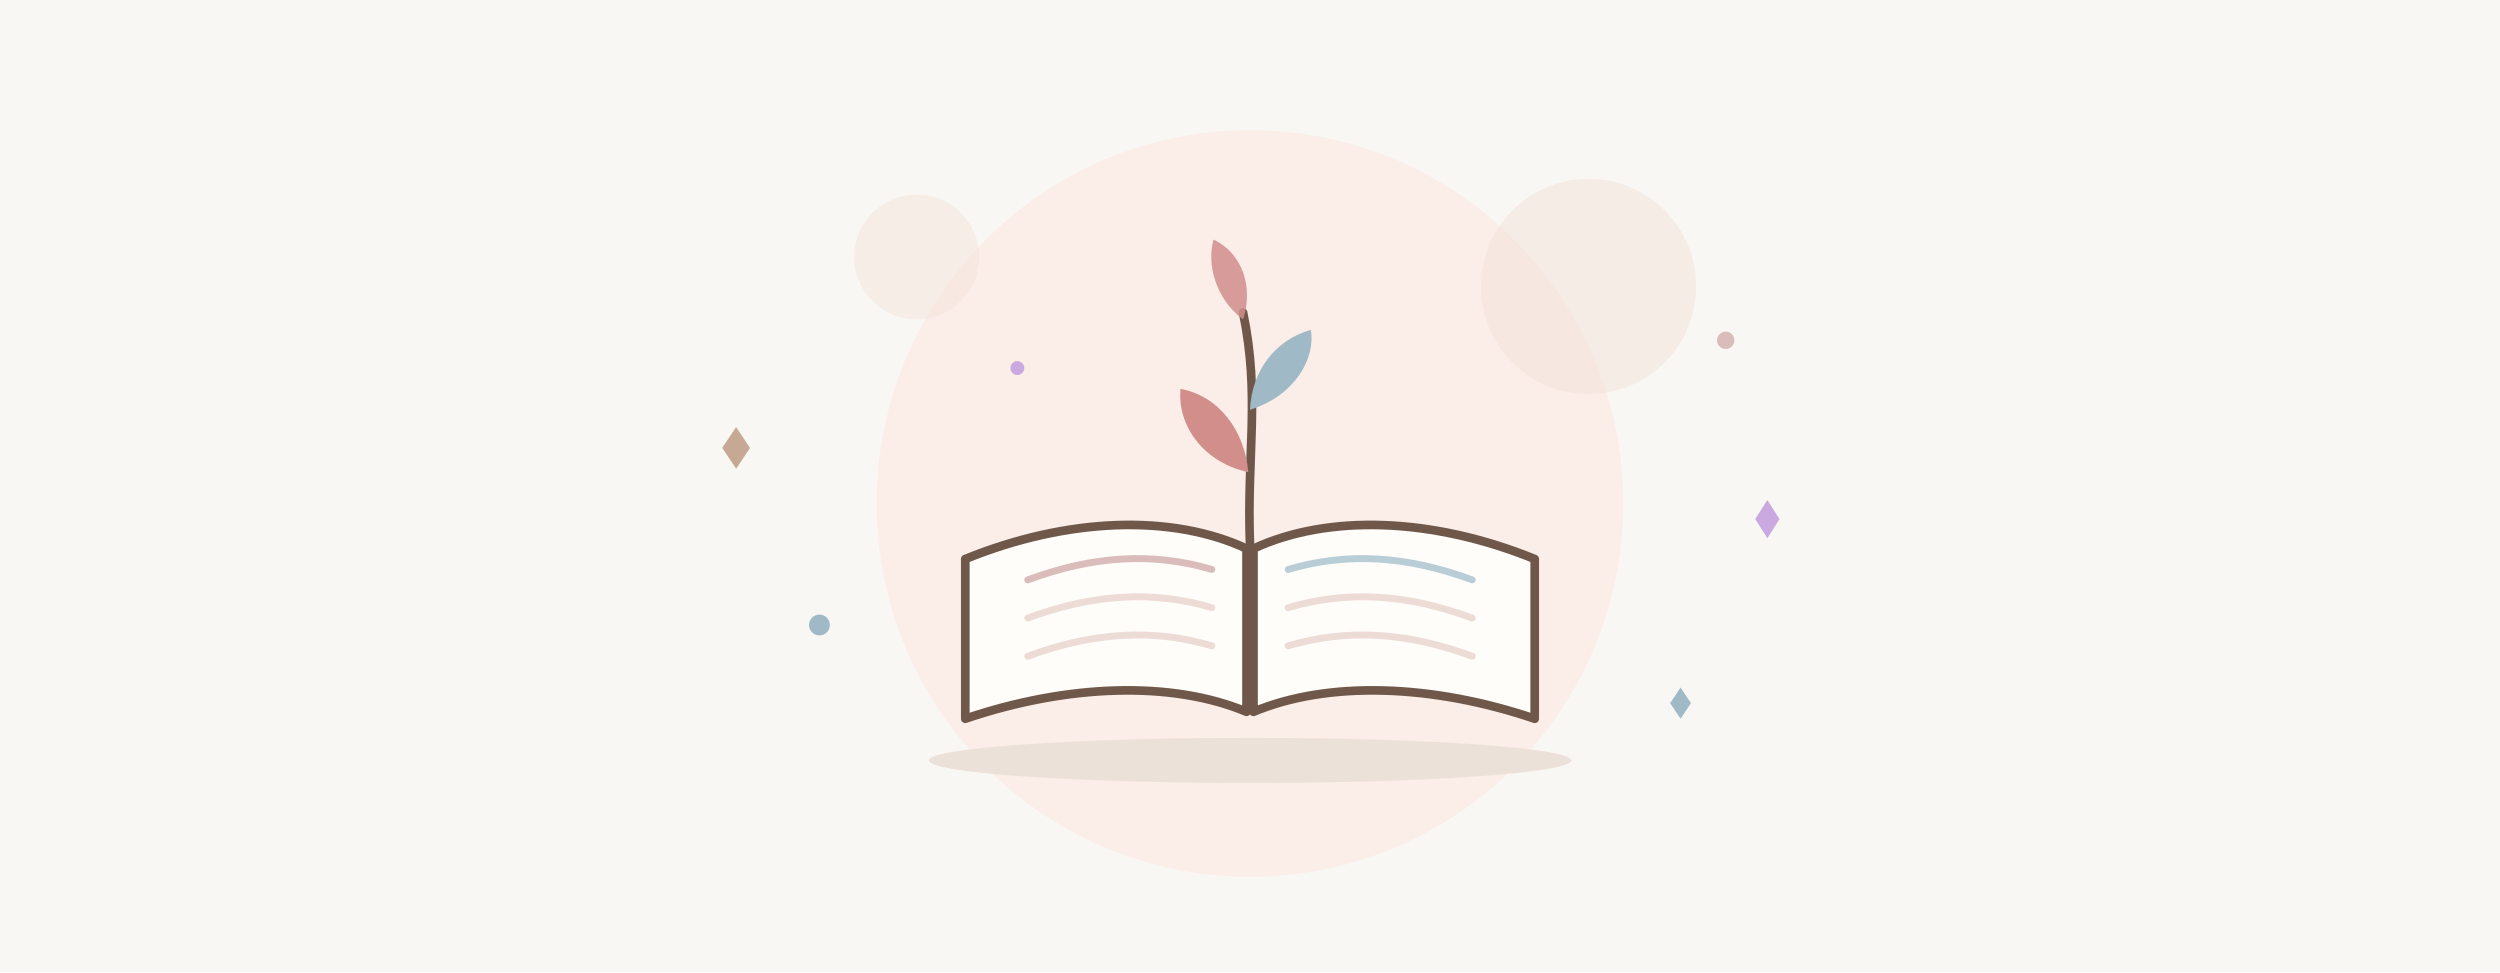
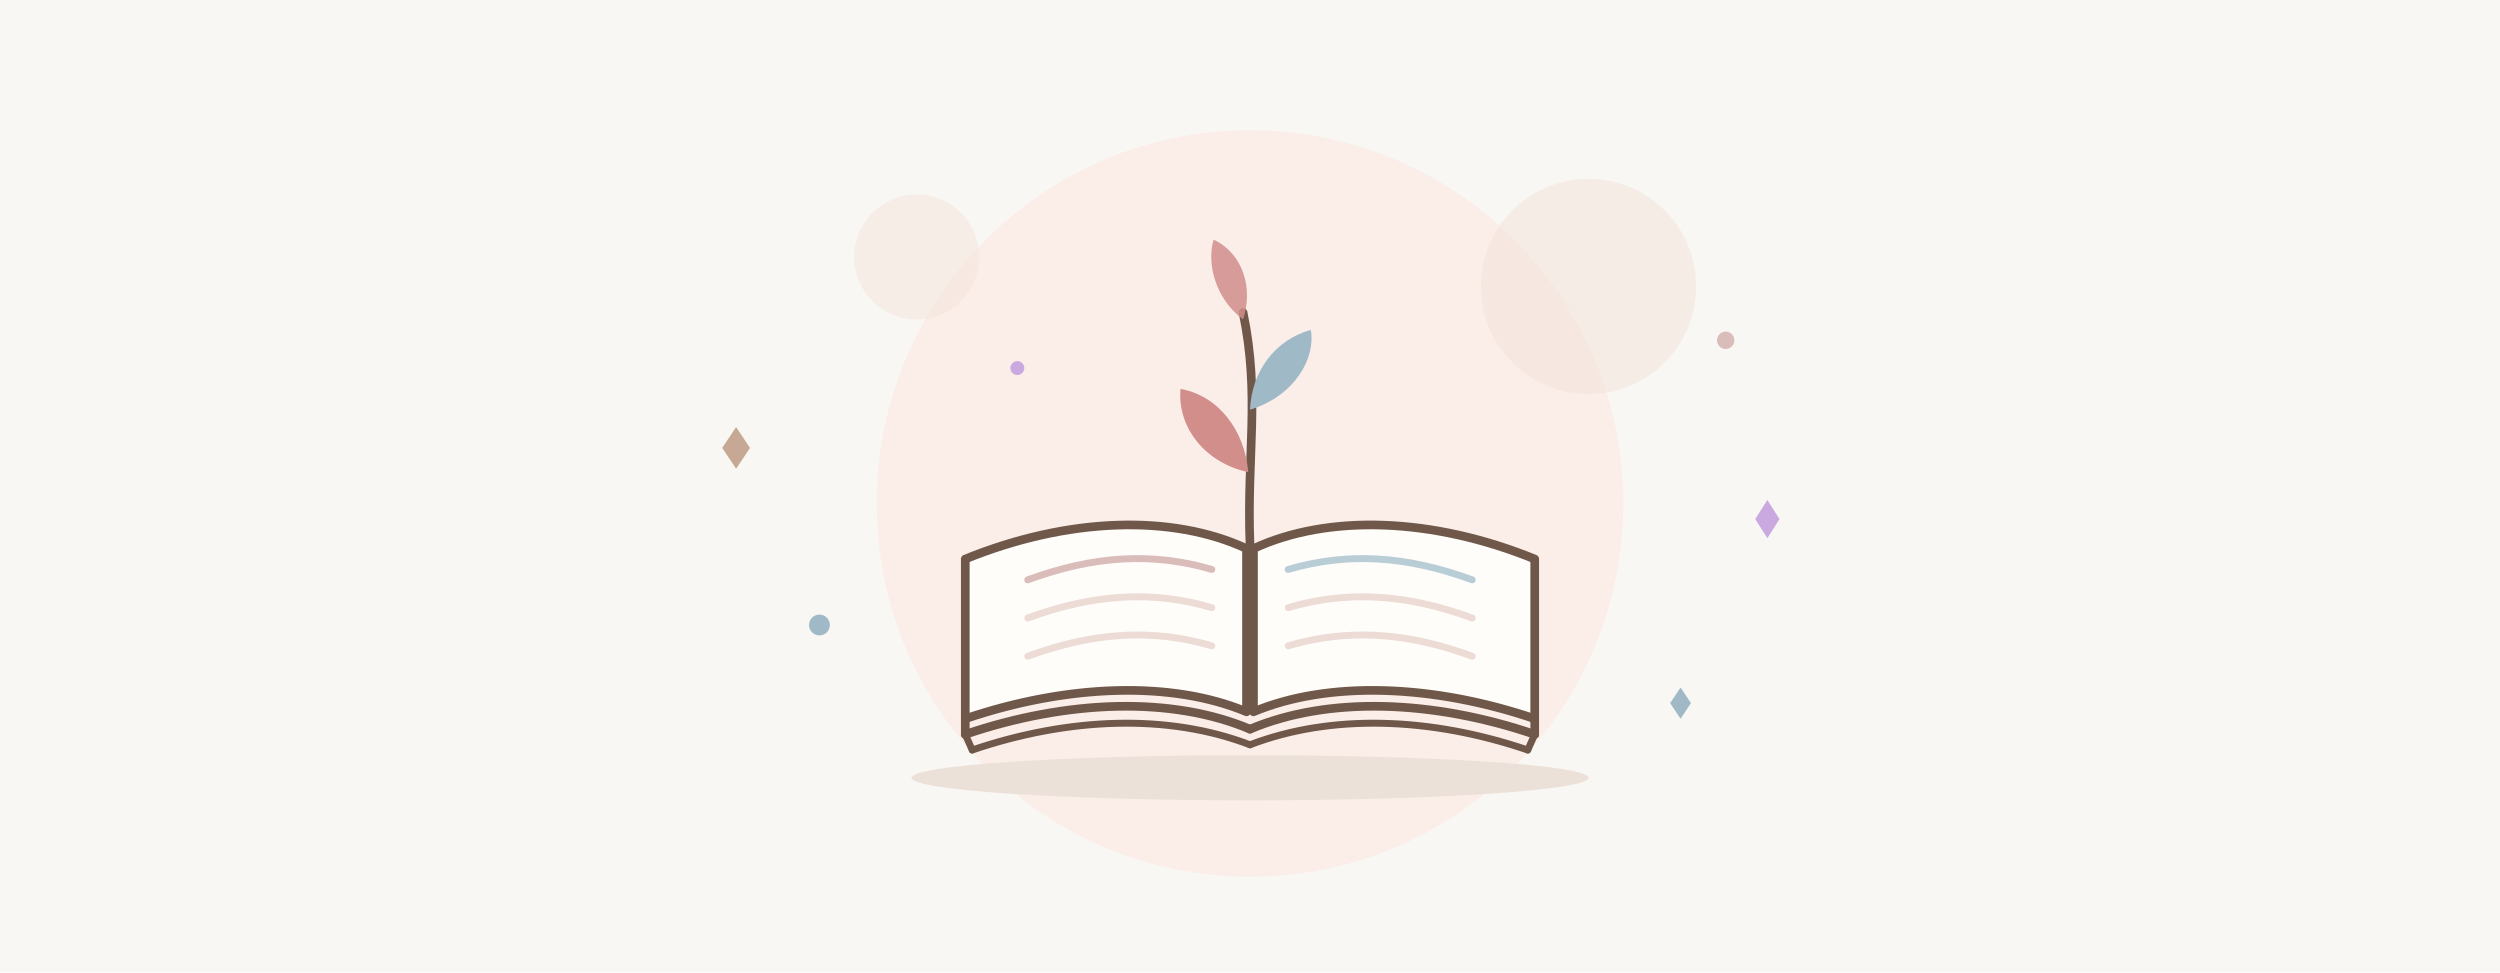
<svg xmlns="http://www.w3.org/2000/svg" viewBox="0 0 1440 560">
  <rect width="1440" height="560" fill="#f8f7f4" />
  <circle cx="720" cy="290" r="215" fill="#ffe1d9" opacity="0.45" />
  <circle cx="915" cy="165" r="62" fill="#f3e3da" opacity="0.55" />
  <circle cx="528" cy="148" r="36" fill="#f3e3da" opacity="0.5" />
-   <ellipse cx="720" cy="438" rx="185" ry="13" fill="#ece1d8" />
+   <ellipse cx="720" cy="448" rx="195" ry="13" fill="#ece1d8" />
  <path d="M556 322 C 615 298 675 296 718 316 L 718 410 C 675 392 615 394 556 414 Z" fill="#fffdfa" stroke="#6f584a" stroke-width="5" stroke-linejoin="round" />
  <path d="M884 322 C 825 298 765 296 722 316 L 722 410 C 765 392 825 394 884 414 Z" fill="#fffdfa" stroke="#6f584a" stroke-width="5" stroke-linejoin="round" />
+   <path d="M556 423 C 615 403 675 401 720 420" stroke="#6f584a" stroke-width="5" fill="none" stroke-linecap="round" />
+   <path d="M884 423 C 825 403 765 401 720 420" stroke="#6f584a" stroke-width="5" fill="none" stroke-linecap="round" />
+   <path d="M560 432 C 616 413 673 411 720 429" stroke="#6f584a" stroke-width="4" fill="none" stroke-linecap="round" />
+   <path d="M880 432 C 824 413 767 411 720 429" stroke="#6f584a" stroke-width="4" fill="none" stroke-linecap="round" />
+   <path d="M556 414 L 556 423" stroke="#6f584a" stroke-width="5" stroke-linecap="round" />
+   <path d="M884 414 L 884 423" stroke="#6f584a" stroke-width="5" stroke-linecap="round" />
+   <path d="M556 423 L 560 432" stroke="#6f584a" stroke-width="4" stroke-linecap="round" />
+   <path d="M884 423 L 880 432" stroke="#6f584a" stroke-width="4" stroke-linecap="round" />
  <path d="M592 334 C 630 320 664 318 698 328" stroke="#dabcba" stroke-width="4" fill="none" stroke-linecap="round" />
  <path d="M592 356 C 630 342 664 340 698 350" stroke="#ecdcd5" stroke-width="4" fill="none" stroke-linecap="round" />
  <path d="M592 378 C 630 364 664 362 698 372" stroke="#ecdcd5" stroke-width="4" fill="none" stroke-linecap="round" />
  <path d="M848 334 C 810 320 776 318 742 328" stroke="#b9cdd7" stroke-width="4" fill="none" stroke-linecap="round" />
  <path d="M848 356 C 810 342 776 340 742 350" stroke="#ecdcd5" stroke-width="4" fill="none" stroke-linecap="round" />
  <path d="M848 378 C 810 364 776 362 742 372" stroke="#ecdcd5" stroke-width="4" fill="none" stroke-linecap="round" />
  <path d="M720 314 C 718 262 726 228 716 180" stroke="#6f584a" stroke-width="5" fill="none" stroke-linecap="round" />
  <path d="M719 272 C 692 266 678 244 680 224 C 702 228 717 248 719 272 Z" fill="#d18e8b" />
  <path d="M720 236 C 746 228 758 206 755 190 C 734 196 721 214 720 236 Z" fill="#9fb9c6" />
  <path d="M716 184 C 700 172 695 152 699 138 C 716 146 722 166 716 184 Z" fill="#d18e8b" opacity="0.85" />
  <path d="M424 246 l 8 12 l -8 12 l -8 -12 Z" fill="#c7a894" />
  <path d="M1018 288 l 7 11 l -7 11 l -7 -11 Z" fill="#c9a9e0" />
  <path d="M968 396 l 6 9 l -6 9 l -6 -9 Z" fill="#9fb9c6" />
  <circle cx="472" cy="360" r="6" fill="#9fb9c6" />
  <circle cx="994" cy="196" r="5" fill="#dabcba" />
  <circle cx="586" cy="212" r="4" fill="#c9a9e0" />
</svg>
